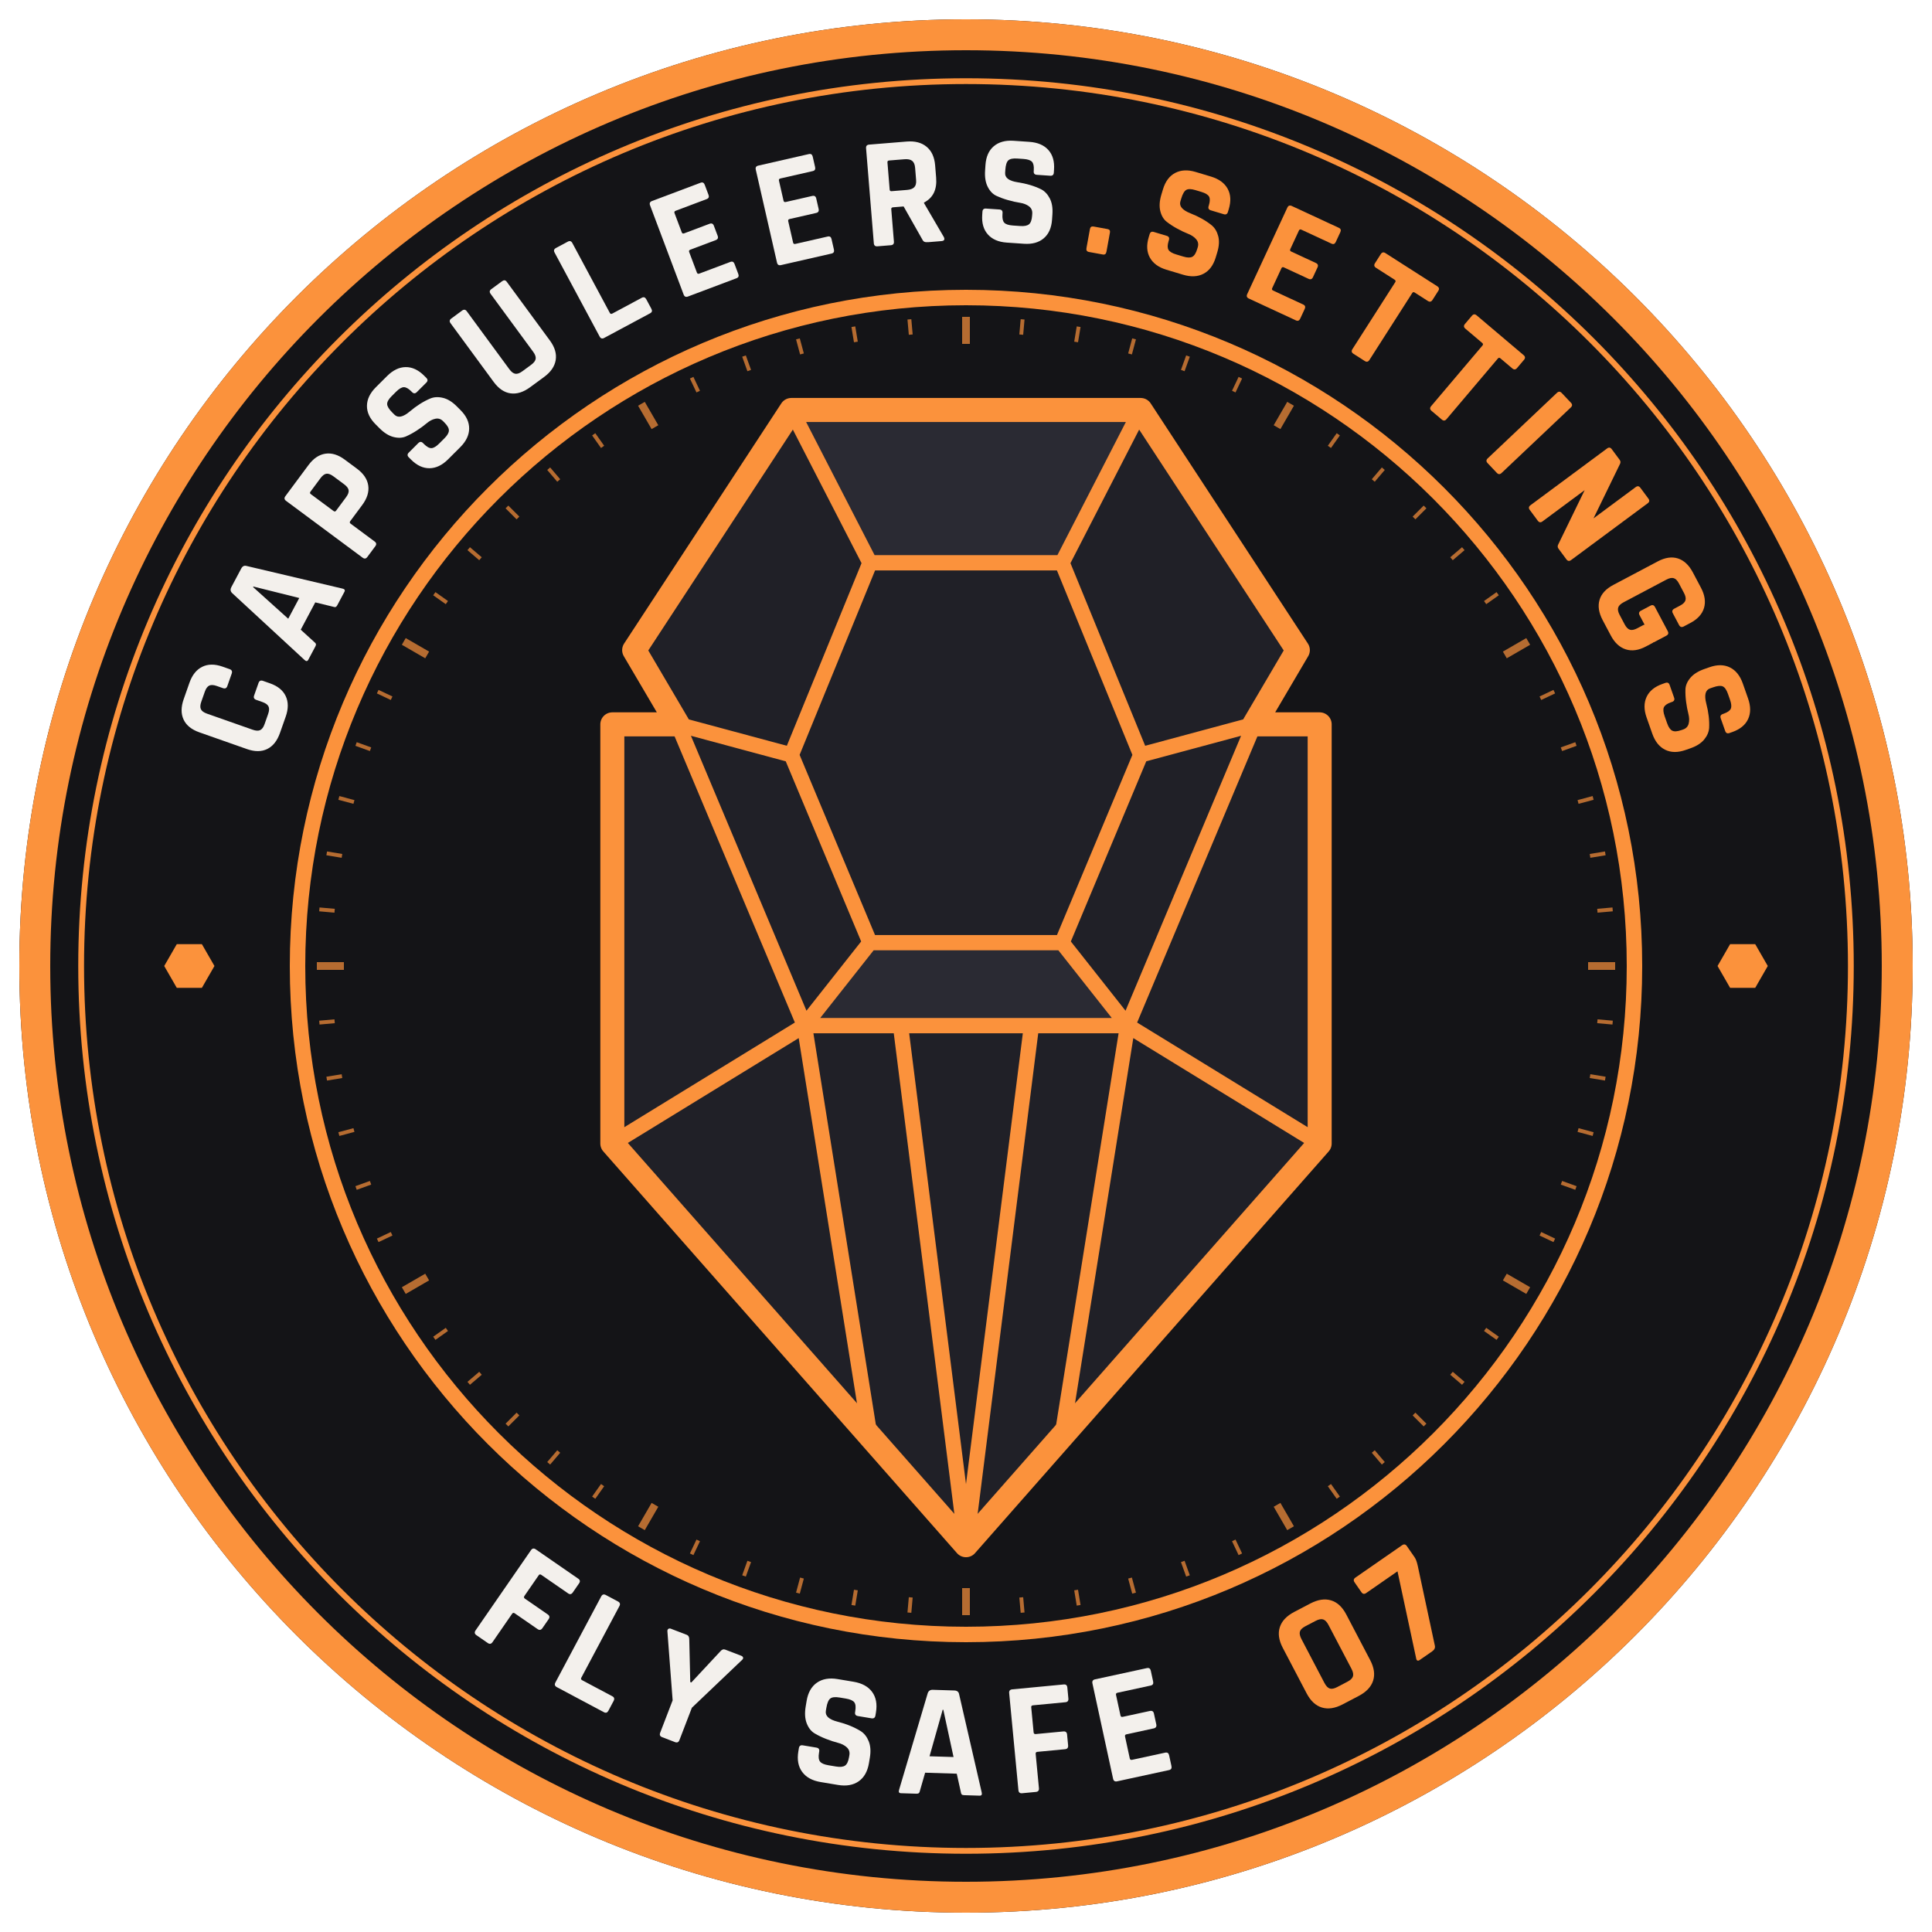
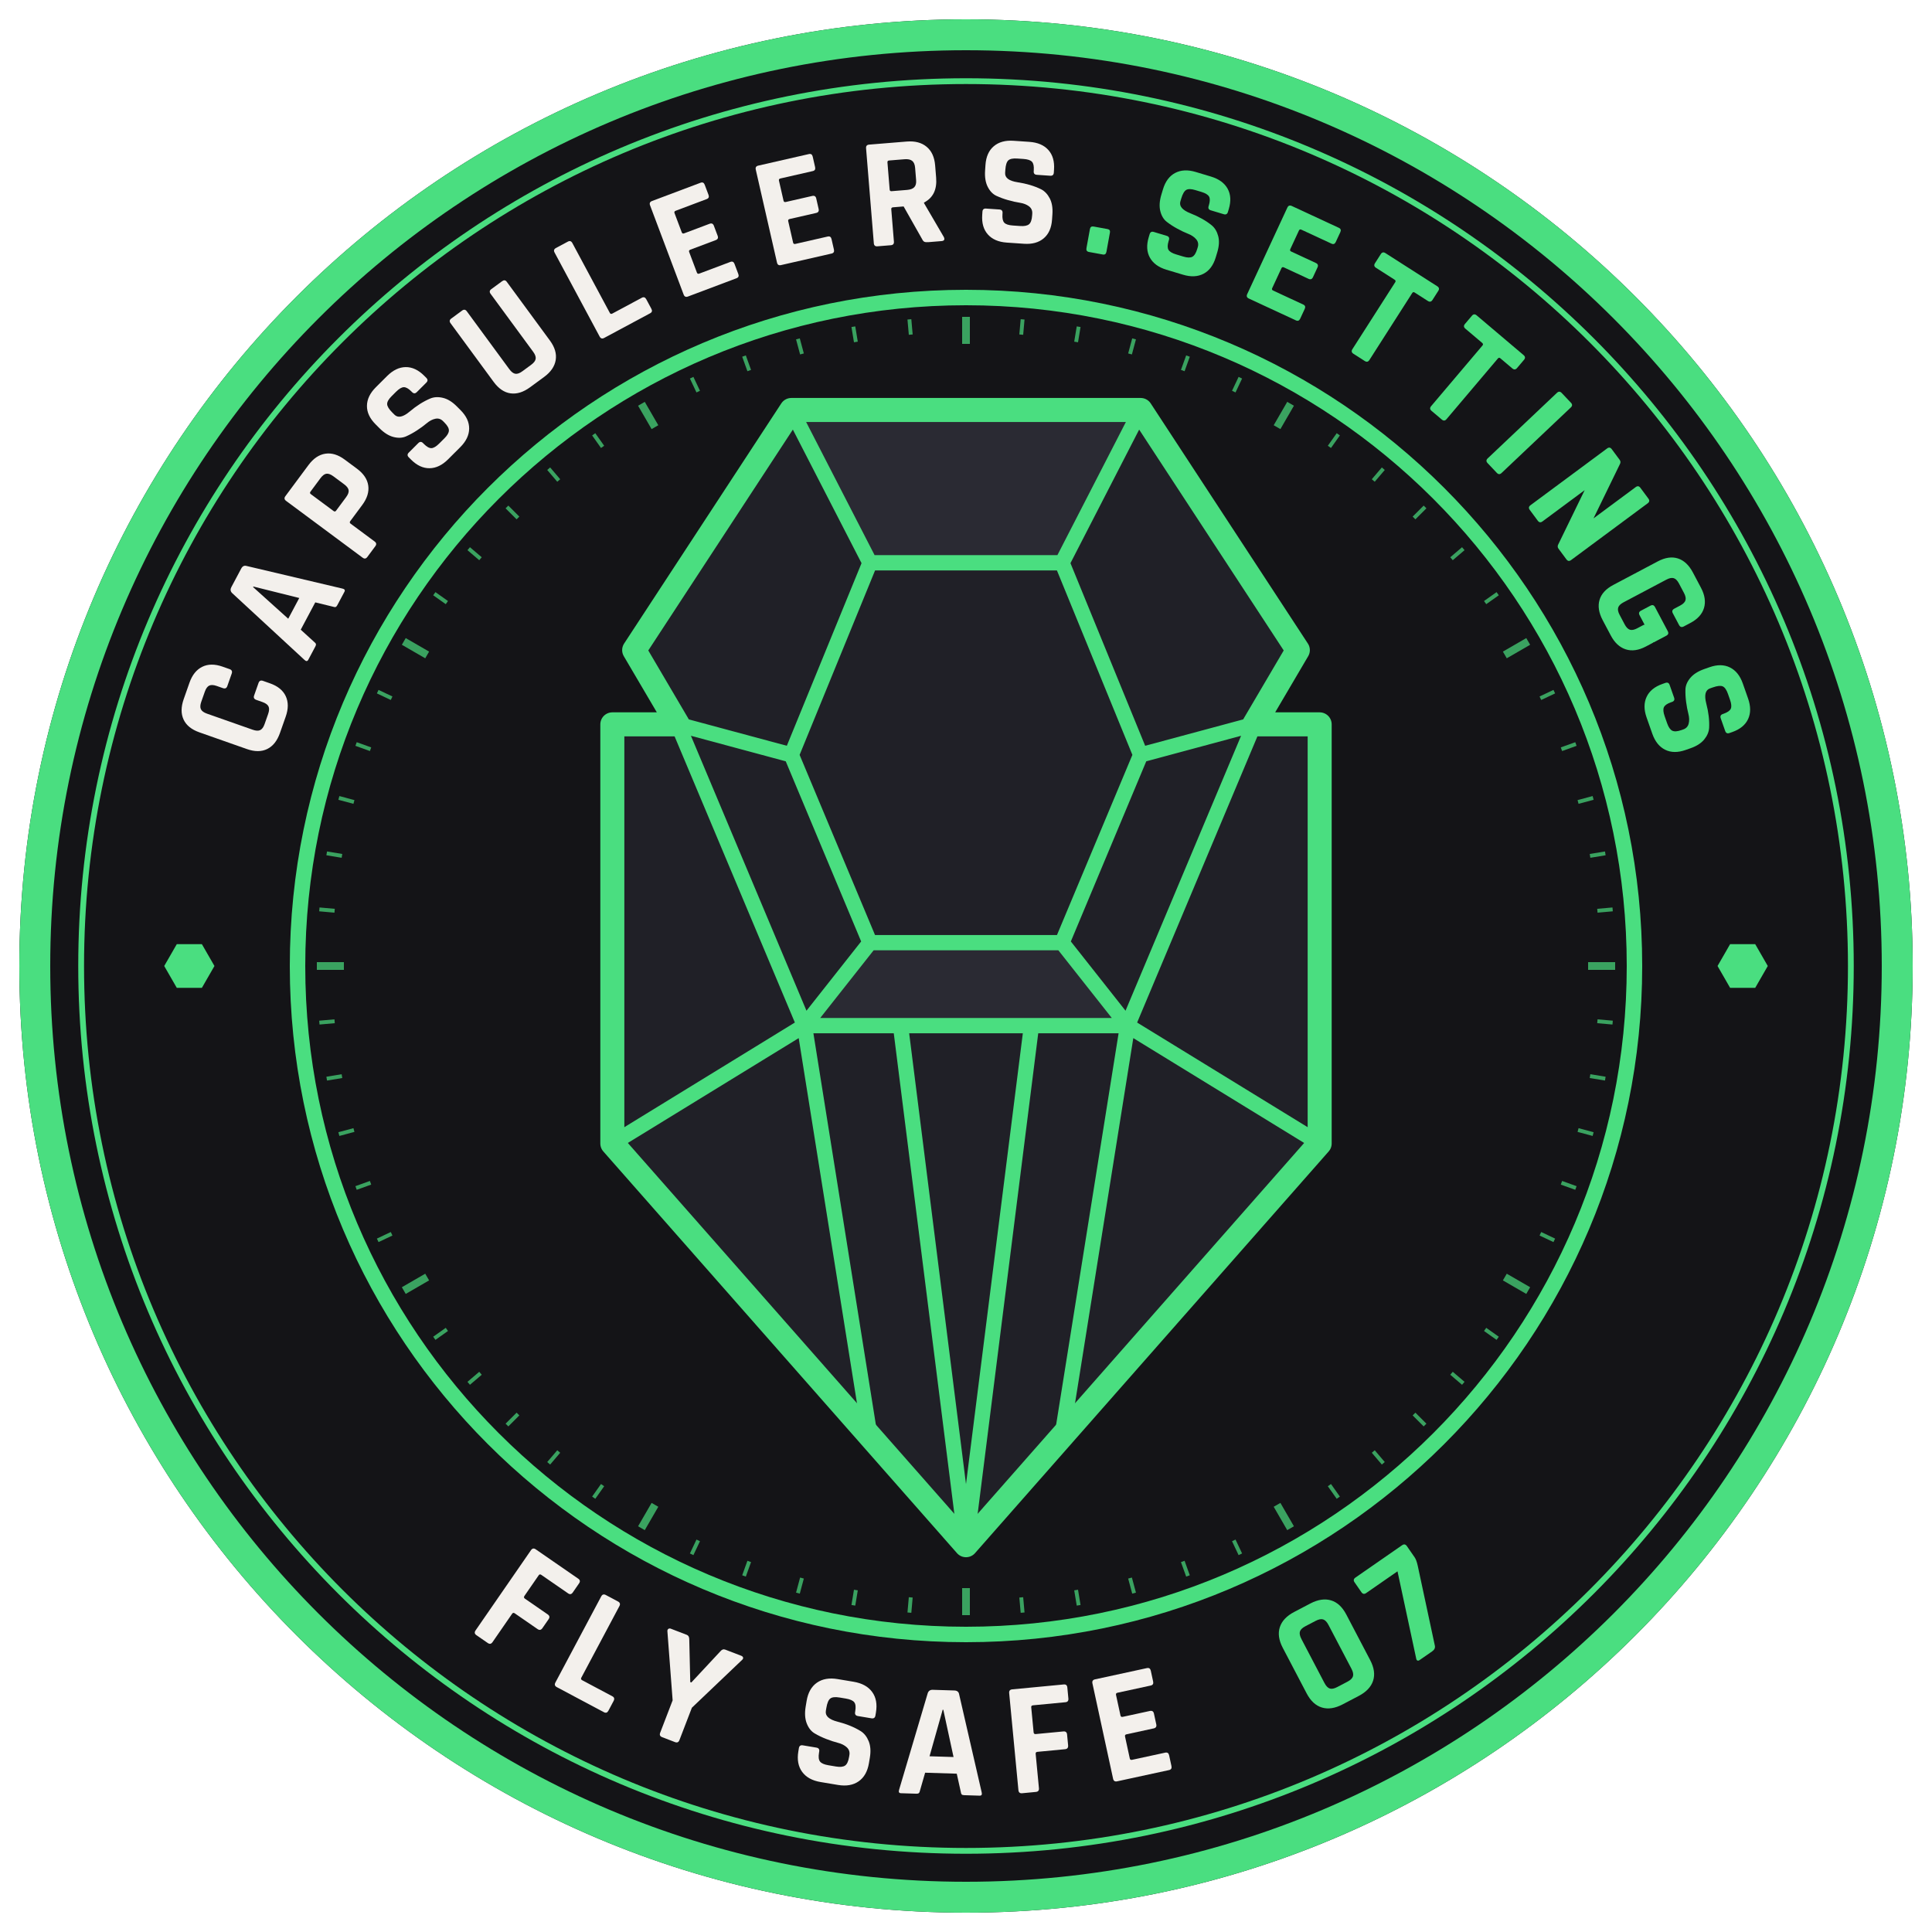
<svg xmlns="http://www.w3.org/2000/svg" viewBox="0 0 1000 1000" width="1000" height="1000">
  <circle cx="500" cy="500" r="490" fill="#141417" />
-   <circle cx="500" cy="500" r="482" fill="none" stroke="#fb923c" stroke-width="16" />
-   <circle cx="500" cy="500" r="458" fill="none" stroke="#fb923c" stroke-width="3" />
-   <circle cx="500" cy="500" r="346" fill="none" stroke="#fb923c" stroke-width="8" />
-   <line x1="822.0" y1="500.0" x2="836.0" y2="500.0" stroke="#fb923c" stroke-width="4" stroke-opacity="0.7" />
-   <line x1="826.8" y1="528.6" x2="834.7" y2="529.3" stroke="#fb923c" stroke-width="2" stroke-opacity="0.7" />
-   <line x1="823.0" y1="557.0" x2="830.9" y2="558.3" stroke="#fb923c" stroke-width="2" stroke-opacity="0.7" />
-   <line x1="816.8" y1="584.9" x2="824.6" y2="587.0" stroke="#fb923c" stroke-width="2" stroke-opacity="0.7" />
-   <line x1="808.2" y1="612.2" x2="815.7" y2="614.9" stroke="#fb923c" stroke-width="2" stroke-opacity="0.7" />
-   <line x1="797.3" y1="638.6" x2="804.5" y2="642.0" stroke="#fb923c" stroke-width="2" stroke-opacity="0.7" />
-   <line x1="778.9" y1="661.0" x2="791.0" y2="668.0" stroke="#fb923c" stroke-width="4" stroke-opacity="0.7" />
-   <line x1="768.7" y1="688.1" x2="775.2" y2="692.7" stroke="#fb923c" stroke-width="2" stroke-opacity="0.7" />
-   <line x1="751.3" y1="710.8" x2="757.4" y2="716.0" stroke="#fb923c" stroke-width="2" stroke-opacity="0.7" />
-   <line x1="731.9" y1="731.9" x2="737.6" y2="737.6" stroke="#fb923c" stroke-width="2" stroke-opacity="0.7" />
-   <line x1="710.8" y1="751.3" x2="716.0" y2="757.4" stroke="#fb923c" stroke-width="2" stroke-opacity="0.7" />
-   <line x1="688.1" y1="768.7" x2="692.7" y2="775.2" stroke="#fb923c" stroke-width="2" stroke-opacity="0.7" />
-   <line x1="661.0" y1="778.9" x2="668.0" y2="791.0" stroke="#fb923c" stroke-width="4" stroke-opacity="0.7" />
-   <line x1="638.6" y1="797.3" x2="642.0" y2="804.5" stroke="#fb923c" stroke-width="2" stroke-opacity="0.7" />
-   <line x1="612.2" y1="808.2" x2="614.9" y2="815.7" stroke="#fb923c" stroke-width="2" stroke-opacity="0.7" />
-   <line x1="584.9" y1="816.8" x2="587.0" y2="824.6" stroke="#fb923c" stroke-width="2" stroke-opacity="0.7" />
-   <line x1="557.0" y1="823.0" x2="558.3" y2="830.9" stroke="#fb923c" stroke-width="2" stroke-opacity="0.7" />
-   <line x1="528.6" y1="826.8" x2="529.3" y2="834.7" stroke="#fb923c" stroke-width="2" stroke-opacity="0.7" />
-   <line x1="500.0" y1="822.0" x2="500.0" y2="836.0" stroke="#fb923c" stroke-width="4" stroke-opacity="0.7" />
-   <line x1="471.4" y1="826.8" x2="470.7" y2="834.7" stroke="#fb923c" stroke-width="2" stroke-opacity="0.7" />
-   <line x1="443.0" y1="823.0" x2="441.7" y2="830.9" stroke="#fb923c" stroke-width="2" stroke-opacity="0.7" />
-   <line x1="415.1" y1="816.8" x2="413.0" y2="824.6" stroke="#fb923c" stroke-width="2" stroke-opacity="0.7" />
-   <line x1="387.8" y1="808.2" x2="385.1" y2="815.7" stroke="#fb923c" stroke-width="2" stroke-opacity="0.7" />
-   <line x1="361.4" y1="797.3" x2="358.0" y2="804.5" stroke="#fb923c" stroke-width="2" stroke-opacity="0.7" />
-   <line x1="339.0" y1="778.9" x2="332.0" y2="791.0" stroke="#fb923c" stroke-width="4" stroke-opacity="0.7" />
-   <line x1="311.9" y1="768.7" x2="307.3" y2="775.2" stroke="#fb923c" stroke-width="2" stroke-opacity="0.7" />
-   <line x1="289.2" y1="751.3" x2="284.0" y2="757.4" stroke="#fb923c" stroke-width="2" stroke-opacity="0.7" />
-   <line x1="268.1" y1="731.9" x2="262.4" y2="737.6" stroke="#fb923c" stroke-width="2" stroke-opacity="0.7" />
-   <line x1="248.7" y1="710.8" x2="242.6" y2="716.0" stroke="#fb923c" stroke-width="2" stroke-opacity="0.7" />
-   <line x1="231.3" y1="688.1" x2="224.8" y2="692.7" stroke="#fb923c" stroke-width="2" stroke-opacity="0.7" />
-   <line x1="221.1" y1="661.0" x2="209.0" y2="668.0" stroke="#fb923c" stroke-width="4" stroke-opacity="0.7" />
-   <line x1="202.7" y1="638.6" x2="195.5" y2="642.0" stroke="#fb923c" stroke-width="2" stroke-opacity="0.7" />
-   <line x1="191.8" y1="612.2" x2="184.3" y2="614.9" stroke="#fb923c" stroke-width="2" stroke-opacity="0.7" />
-   <line x1="183.2" y1="584.9" x2="175.4" y2="587.0" stroke="#fb923c" stroke-width="2" stroke-opacity="0.7" />
-   <line x1="177.0" y1="557.0" x2="169.1" y2="558.3" stroke="#fb923c" stroke-width="2" stroke-opacity="0.7" />
-   <line x1="173.2" y1="528.6" x2="165.3" y2="529.3" stroke="#fb923c" stroke-width="2" stroke-opacity="0.7" />
-   <line x1="178.0" y1="500.0" x2="164.0" y2="500.0" stroke="#fb923c" stroke-width="4" stroke-opacity="0.7" />
-   <line x1="173.2" y1="471.4" x2="165.3" y2="470.7" stroke="#fb923c" stroke-width="2" stroke-opacity="0.7" />
-   <line x1="177.0" y1="443.0" x2="169.1" y2="441.7" stroke="#fb923c" stroke-width="2" stroke-opacity="0.7" />
-   <line x1="183.2" y1="415.1" x2="175.4" y2="413.0" stroke="#fb923c" stroke-width="2" stroke-opacity="0.7" />
-   <line x1="191.8" y1="387.8" x2="184.3" y2="385.1" stroke="#fb923c" stroke-width="2" stroke-opacity="0.7" />
-   <line x1="202.7" y1="361.4" x2="195.5" y2="358.0" stroke="#fb923c" stroke-width="2" stroke-opacity="0.7" />
-   <line x1="221.1" y1="339.0" x2="209.0" y2="332.0" stroke="#fb923c" stroke-width="4" stroke-opacity="0.7" />
-   <line x1="231.3" y1="311.9" x2="224.8" y2="307.3" stroke="#fb923c" stroke-width="2" stroke-opacity="0.7" />
-   <line x1="248.7" y1="289.2" x2="242.6" y2="284.0" stroke="#fb923c" stroke-width="2" stroke-opacity="0.7" />
-   <line x1="268.1" y1="268.1" x2="262.4" y2="262.4" stroke="#fb923c" stroke-width="2" stroke-opacity="0.7" />
-   <line x1="289.2" y1="248.7" x2="284.0" y2="242.6" stroke="#fb923c" stroke-width="2" stroke-opacity="0.7" />
-   <line x1="311.9" y1="231.3" x2="307.3" y2="224.8" stroke="#fb923c" stroke-width="2" stroke-opacity="0.7" />
-   <line x1="339.0" y1="221.1" x2="332.0" y2="209.0" stroke="#fb923c" stroke-width="4" stroke-opacity="0.7" />
-   <line x1="361.4" y1="202.7" x2="358.0" y2="195.5" stroke="#fb923c" stroke-width="2" stroke-opacity="0.7" />
-   <line x1="387.8" y1="191.8" x2="385.1" y2="184.3" stroke="#fb923c" stroke-width="2" stroke-opacity="0.7" />
-   <line x1="415.1" y1="183.2" x2="413.0" y2="175.4" stroke="#fb923c" stroke-width="2" stroke-opacity="0.7" />
-   <line x1="443.0" y1="177.0" x2="441.7" y2="169.1" stroke="#fb923c" stroke-width="2" stroke-opacity="0.7" />
-   <line x1="471.4" y1="173.2" x2="470.7" y2="165.3" stroke="#fb923c" stroke-width="2" stroke-opacity="0.7" />
-   <line x1="500.0" y1="178.0" x2="500.0" y2="164.0" stroke="#fb923c" stroke-width="4" stroke-opacity="0.7" />
-   <line x1="528.6" y1="173.2" x2="529.3" y2="165.3" stroke="#fb923c" stroke-width="2" stroke-opacity="0.7" />
-   <line x1="557.0" y1="177.0" x2="558.3" y2="169.1" stroke="#fb923c" stroke-width="2" stroke-opacity="0.7" />
-   <line x1="584.9" y1="183.2" x2="587.0" y2="175.4" stroke="#fb923c" stroke-width="2" stroke-opacity="0.7" />
-   <line x1="612.2" y1="191.8" x2="614.9" y2="184.3" stroke="#fb923c" stroke-width="2" stroke-opacity="0.7" />
-   <line x1="638.6" y1="202.7" x2="642.0" y2="195.5" stroke="#fb923c" stroke-width="2" stroke-opacity="0.7" />
-   <line x1="661.0" y1="221.1" x2="668.0" y2="209.0" stroke="#fb923c" stroke-width="4" stroke-opacity="0.7" />
-   <line x1="688.1" y1="231.3" x2="692.7" y2="224.8" stroke="#fb923c" stroke-width="2" stroke-opacity="0.7" />
-   <line x1="710.8" y1="248.7" x2="716.0" y2="242.6" stroke="#fb923c" stroke-width="2" stroke-opacity="0.7" />
-   <line x1="731.9" y1="268.1" x2="737.6" y2="262.4" stroke="#fb923c" stroke-width="2" stroke-opacity="0.7" />
-   <line x1="751.3" y1="289.2" x2="757.4" y2="284.0" stroke="#fb923c" stroke-width="2" stroke-opacity="0.7" />
-   <line x1="768.7" y1="311.9" x2="775.2" y2="307.3" stroke="#fb923c" stroke-width="2" stroke-opacity="0.7" />
-   <line x1="778.9" y1="339.0" x2="791.0" y2="332.0" stroke="#fb923c" stroke-width="4" stroke-opacity="0.7" />
-   <line x1="797.3" y1="361.4" x2="804.5" y2="358.0" stroke="#fb923c" stroke-width="2" stroke-opacity="0.7" />
-   <line x1="808.2" y1="387.8" x2="815.7" y2="385.1" stroke="#fb923c" stroke-width="2" stroke-opacity="0.7" />
-   <line x1="816.8" y1="415.1" x2="824.6" y2="413.0" stroke="#fb923c" stroke-width="2" stroke-opacity="0.7" />
-   <line x1="823.0" y1="443.0" x2="830.9" y2="441.7" stroke="#fb923c" stroke-width="2" stroke-opacity="0.7" />
-   <line x1="826.8" y1="471.4" x2="834.7" y2="470.7" stroke="#fb923c" stroke-width="2" stroke-opacity="0.7" />
+   <circle cx="500" cy="500" r="482" fill="none" stroke="#4ade80" stroke-width="16" />
+   <circle cx="500" cy="500" r="458" fill="none" stroke="#4ade80" stroke-width="3" />
+   <circle cx="500" cy="500" r="346" fill="none" stroke="#4ade80" stroke-width="8" />
+   <line x1="822.0" y1="500.0" x2="836.0" y2="500.0" stroke="#4ade80" stroke-width="4" stroke-opacity="0.7" />
+   <line x1="826.8" y1="528.6" x2="834.7" y2="529.3" stroke="#4ade80" stroke-width="2" stroke-opacity="0.7" />
+   <line x1="823.0" y1="557.0" x2="830.9" y2="558.3" stroke="#4ade80" stroke-width="2" stroke-opacity="0.7" />
+   <line x1="816.8" y1="584.9" x2="824.6" y2="587.0" stroke="#4ade80" stroke-width="2" stroke-opacity="0.7" />
+   <line x1="808.2" y1="612.2" x2="815.7" y2="614.9" stroke="#4ade80" stroke-width="2" stroke-opacity="0.7" />
+   <line x1="797.3" y1="638.6" x2="804.5" y2="642.0" stroke="#4ade80" stroke-width="2" stroke-opacity="0.7" />
+   <line x1="778.9" y1="661.0" x2="791.0" y2="668.0" stroke="#4ade80" stroke-width="4" stroke-opacity="0.7" />
+   <line x1="768.7" y1="688.1" x2="775.2" y2="692.7" stroke="#4ade80" stroke-width="2" stroke-opacity="0.7" />
+   <line x1="751.3" y1="710.8" x2="757.4" y2="716.0" stroke="#4ade80" stroke-width="2" stroke-opacity="0.7" />
+   <line x1="731.9" y1="731.9" x2="737.6" y2="737.6" stroke="#4ade80" stroke-width="2" stroke-opacity="0.7" />
+   <line x1="710.8" y1="751.3" x2="716.0" y2="757.4" stroke="#4ade80" stroke-width="2" stroke-opacity="0.7" />
+   <line x1="688.1" y1="768.7" x2="692.7" y2="775.2" stroke="#4ade80" stroke-width="2" stroke-opacity="0.7" />
+   <line x1="661.0" y1="778.9" x2="668.0" y2="791.0" stroke="#4ade80" stroke-width="4" stroke-opacity="0.7" />
+   <line x1="638.6" y1="797.3" x2="642.0" y2="804.5" stroke="#4ade80" stroke-width="2" stroke-opacity="0.7" />
+   <line x1="612.2" y1="808.2" x2="614.9" y2="815.7" stroke="#4ade80" stroke-width="2" stroke-opacity="0.7" />
+   <line x1="584.9" y1="816.8" x2="587.0" y2="824.6" stroke="#4ade80" stroke-width="2" stroke-opacity="0.7" />
+   <line x1="557.0" y1="823.0" x2="558.3" y2="830.9" stroke="#4ade80" stroke-width="2" stroke-opacity="0.7" />
+   <line x1="528.6" y1="826.8" x2="529.3" y2="834.7" stroke="#4ade80" stroke-width="2" stroke-opacity="0.7" />
+   <line x1="500.0" y1="822.0" x2="500.0" y2="836.0" stroke="#4ade80" stroke-width="4" stroke-opacity="0.7" />
+   <line x1="471.4" y1="826.8" x2="470.7" y2="834.7" stroke="#4ade80" stroke-width="2" stroke-opacity="0.7" />
+   <line x1="443.0" y1="823.0" x2="441.7" y2="830.9" stroke="#4ade80" stroke-width="2" stroke-opacity="0.7" />
+   <line x1="415.1" y1="816.8" x2="413.0" y2="824.6" stroke="#4ade80" stroke-width="2" stroke-opacity="0.7" />
+   <line x1="387.8" y1="808.2" x2="385.1" y2="815.7" stroke="#4ade80" stroke-width="2" stroke-opacity="0.7" />
+   <line x1="361.4" y1="797.3" x2="358.0" y2="804.5" stroke="#4ade80" stroke-width="2" stroke-opacity="0.7" />
+   <line x1="339.0" y1="778.9" x2="332.0" y2="791.0" stroke="#4ade80" stroke-width="4" stroke-opacity="0.7" />
+   <line x1="311.9" y1="768.7" x2="307.3" y2="775.2" stroke="#4ade80" stroke-width="2" stroke-opacity="0.7" />
+   <line x1="289.2" y1="751.3" x2="284.0" y2="757.4" stroke="#4ade80" stroke-width="2" stroke-opacity="0.7" />
+   <line x1="268.1" y1="731.9" x2="262.4" y2="737.6" stroke="#4ade80" stroke-width="2" stroke-opacity="0.7" />
+   <line x1="248.7" y1="710.8" x2="242.6" y2="716.0" stroke="#4ade80" stroke-width="2" stroke-opacity="0.7" />
+   <line x1="231.3" y1="688.1" x2="224.8" y2="692.7" stroke="#4ade80" stroke-width="2" stroke-opacity="0.7" />
+   <line x1="221.1" y1="661.0" x2="209.0" y2="668.0" stroke="#4ade80" stroke-width="4" stroke-opacity="0.7" />
+   <line x1="202.7" y1="638.6" x2="195.5" y2="642.0" stroke="#4ade80" stroke-width="2" stroke-opacity="0.7" />
+   <line x1="191.8" y1="612.2" x2="184.3" y2="614.9" stroke="#4ade80" stroke-width="2" stroke-opacity="0.7" />
+   <line x1="183.2" y1="584.9" x2="175.4" y2="587.0" stroke="#4ade80" stroke-width="2" stroke-opacity="0.7" />
+   <line x1="177.0" y1="557.0" x2="169.1" y2="558.3" stroke="#4ade80" stroke-width="2" stroke-opacity="0.7" />
+   <line x1="173.2" y1="528.6" x2="165.3" y2="529.3" stroke="#4ade80" stroke-width="2" stroke-opacity="0.7" />
+   <line x1="178.0" y1="500.0" x2="164.0" y2="500.0" stroke="#4ade80" stroke-width="4" stroke-opacity="0.7" />
+   <line x1="173.2" y1="471.4" x2="165.3" y2="470.7" stroke="#4ade80" stroke-width="2" stroke-opacity="0.7" />
+   <line x1="177.0" y1="443.0" x2="169.1" y2="441.7" stroke="#4ade80" stroke-width="2" stroke-opacity="0.7" />
+   <line x1="183.2" y1="415.1" x2="175.4" y2="413.0" stroke="#4ade80" stroke-width="2" stroke-opacity="0.7" />
+   <line x1="191.8" y1="387.8" x2="184.3" y2="385.1" stroke="#4ade80" stroke-width="2" stroke-opacity="0.7" />
+   <line x1="202.7" y1="361.4" x2="195.5" y2="358.0" stroke="#4ade80" stroke-width="2" stroke-opacity="0.7" />
+   <line x1="221.1" y1="339.0" x2="209.0" y2="332.0" stroke="#4ade80" stroke-width="4" stroke-opacity="0.7" />
+   <line x1="231.3" y1="311.9" x2="224.8" y2="307.3" stroke="#4ade80" stroke-width="2" stroke-opacity="0.7" />
+   <line x1="248.7" y1="289.2" x2="242.6" y2="284.0" stroke="#4ade80" stroke-width="2" stroke-opacity="0.7" />
+   <line x1="268.1" y1="268.1" x2="262.4" y2="262.4" stroke="#4ade80" stroke-width="2" stroke-opacity="0.7" />
+   <line x1="289.2" y1="248.7" x2="284.0" y2="242.6" stroke="#4ade80" stroke-width="2" stroke-opacity="0.7" />
+   <line x1="311.9" y1="231.3" x2="307.3" y2="224.8" stroke="#4ade80" stroke-width="2" stroke-opacity="0.7" />
+   <line x1="339.0" y1="221.1" x2="332.0" y2="209.0" stroke="#4ade80" stroke-width="4" stroke-opacity="0.7" />
+   <line x1="361.4" y1="202.7" x2="358.0" y2="195.5" stroke="#4ade80" stroke-width="2" stroke-opacity="0.7" />
+   <line x1="387.8" y1="191.8" x2="385.1" y2="184.3" stroke="#4ade80" stroke-width="2" stroke-opacity="0.7" />
+   <line x1="415.1" y1="183.2" x2="413.0" y2="175.4" stroke="#4ade80" stroke-width="2" stroke-opacity="0.7" />
+   <line x1="443.0" y1="177.0" x2="441.7" y2="169.1" stroke="#4ade80" stroke-width="2" stroke-opacity="0.7" />
+   <line x1="471.4" y1="173.2" x2="470.7" y2="165.3" stroke="#4ade80" stroke-width="2" stroke-opacity="0.7" />
+   <line x1="500.0" y1="178.0" x2="500.0" y2="164.0" stroke="#4ade80" stroke-width="4" stroke-opacity="0.7" />
+   <line x1="528.6" y1="173.2" x2="529.3" y2="165.3" stroke="#4ade80" stroke-width="2" stroke-opacity="0.7" />
+   <line x1="557.0" y1="177.0" x2="558.3" y2="169.1" stroke="#4ade80" stroke-width="2" stroke-opacity="0.7" />
+   <line x1="584.9" y1="183.2" x2="587.0" y2="175.4" stroke="#4ade80" stroke-width="2" stroke-opacity="0.7" />
+   <line x1="612.2" y1="191.8" x2="614.9" y2="184.3" stroke="#4ade80" stroke-width="2" stroke-opacity="0.7" />
+   <line x1="638.6" y1="202.7" x2="642.0" y2="195.5" stroke="#4ade80" stroke-width="2" stroke-opacity="0.7" />
+   <line x1="661.0" y1="221.1" x2="668.0" y2="209.0" stroke="#4ade80" stroke-width="4" stroke-opacity="0.7" />
+   <line x1="688.1" y1="231.3" x2="692.7" y2="224.8" stroke="#4ade80" stroke-width="2" stroke-opacity="0.7" />
+   <line x1="710.8" y1="248.7" x2="716.0" y2="242.6" stroke="#4ade80" stroke-width="2" stroke-opacity="0.7" />
+   <line x1="731.9" y1="268.1" x2="737.6" y2="262.4" stroke="#4ade80" stroke-width="2" stroke-opacity="0.7" />
+   <line x1="751.3" y1="289.2" x2="757.4" y2="284.0" stroke="#4ade80" stroke-width="2" stroke-opacity="0.7" />
+   <line x1="768.7" y1="311.9" x2="775.2" y2="307.3" stroke="#4ade80" stroke-width="2" stroke-opacity="0.7" />
+   <line x1="778.9" y1="339.0" x2="791.0" y2="332.0" stroke="#4ade80" stroke-width="4" stroke-opacity="0.7" />
+   <line x1="797.3" y1="361.4" x2="804.5" y2="358.0" stroke="#4ade80" stroke-width="2" stroke-opacity="0.7" />
+   <line x1="808.2" y1="387.8" x2="815.7" y2="385.1" stroke="#4ade80" stroke-width="2" stroke-opacity="0.7" />
+   <line x1="816.8" y1="415.1" x2="824.6" y2="413.0" stroke="#4ade80" stroke-width="2" stroke-opacity="0.7" />
+   <line x1="823.0" y1="443.0" x2="830.9" y2="441.7" stroke="#4ade80" stroke-width="2" stroke-opacity="0.7" />
+   <line x1="826.8" y1="471.4" x2="834.7" y2="470.7" stroke="#4ade80" stroke-width="2" stroke-opacity="0.7" />
  <path fill="#f3f0ec" fill-rule="evenodd" transform="translate(146.25 375.57) rotate(-70.621) scale(0.08214 -0.08214) translate(-269.0 0)" d="M329 0H220Q141 0 98.0 42.0Q55 84 55 163V480Q55 559 98.0 601.0Q141 643 220 643H329Q407 643 450.5 600.5Q494 558 494 480V433Q494 411 472 411H388Q367 411 367 433V474Q367 506 353.5 519.5Q340 533 308 533H240Q209 533 195.5 519.5Q182 506 182 474V169Q182 137 195.5 123.5Q209 110 240 110H308Q340 110 353.5 123.5Q367 137 367 169V210Q367 232 388 232H472Q494 232 494 210V163Q494 85 450.5 42.5Q407 0 329 0Z" />
  <path fill="#f3f0ec" fill-rule="evenodd" transform="translate(168.92 323.91) rotate(-61.993) scale(0.08214 -0.08214) translate(-278.5 0)" d="M132 0H36Q18 0 24 21L182 622Q189 643 212 643H345Q370 643 375 622L533 21Q539 0 521 0H425Q414 0 410.0 4.5Q406 9 404 21L376 131H181L153 21Q151 9 146.5 4.5Q142 0 132 0ZM277 522 205 233H353L281 522Z" />
  <path fill="#f3f0ec" fill-rule="evenodd" transform="translate(198.88 276.50) rotate(-53.415) scale(0.08214 -0.08214) translate(-265.0 0)" d="M171 0H86Q65 0 65 21V622Q65 643 86 643H330Q408 643 451.0 600.5Q494 558 494 480V384Q494 306 451.0 263.5Q408 221 330 221H204Q192 221 192 210V21Q192 0 171 0ZM203 332H309Q341 332 354.0 345.5Q367 359 367 390V474Q367 506 354.0 519.5Q341 533 309 533H203Q192 533 192 522V343Q192 332 203 332Z" />
  <path fill="#f3f0ec" fill-rule="evenodd" transform="translate(235.07 234.61) rotate(-44.950) scale(0.08214 -0.08214) translate(-269.5 0)" d="M49 164V184Q49 205 70 205H155Q176 205 176 184V176Q176 138 191.0 124.0Q206 110 246 110H293Q332 110 347.5 125.0Q363 140 363 181V193Q363 222 339.5 237.5Q316 253 281.0 256.0Q246 259 205.5 267.5Q165 276 130.0 289.5Q95 303 71.5 342.5Q48 382 48 444V479Q48 557 92.0 600.0Q136 643 214 643H314Q393 643 437.0 600.0Q481 557 481 479V460Q481 439 460 439H375Q354 439 354 460V466Q354 505 339.0 519.0Q324 533 284 533H245Q204 533 189.5 517.5Q175 502 175 457V438Q175 391 257 384Q342 377 408 350Q443 335 466.5 296.5Q490 258 490 198V164Q490 86 446.0 43.0Q402 0 324 0H215Q137 0 93.0 43.0Q49 86 49 164Z" />
  <path fill="#f3f0ec" fill-rule="evenodd" transform="translate(278.01 197.77) rotate(-36.297) scale(0.08214 -0.08214) translate(-280.0 0)" d="M394 643H478Q500 643 500 623V163Q500 85 456.5 42.5Q413 0 335 0H225Q146 0 103.0 42.0Q60 84 60 163V622Q60 643 81 643H166Q187 643 187 622V169Q187 137 200.5 123.5Q214 110 245 110H314Q346 110 359.5 123.5Q373 137 373 169V622Q373 643 394 643Z" />
  <path fill="#f3f0ec" fill-rule="evenodd" transform="translate(322.74 169.54) rotate(-28.209) scale(0.08214 -0.08214) translate(-224.5 0)" d="M415 0H86Q65 0 65 21V622Q65 643 86 643H171Q192 643 192 622V122Q192 111 204 111H415Q435 111 435 89V21Q435 0 415 0Z" />
  <path fill="#f3f0ec" fill-rule="evenodd" transform="translate(367.88 149.04) rotate(-20.629) scale(0.08214 -0.08214) translate(-239.5 0)" d="M413 0H86Q65 0 65 21V622Q65 643 86 643H413Q433 643 433 622V554Q433 533 413 533H204Q192 533 192 522V392Q192 381 204 381H375Q396 381 396 360V292Q396 271 375 271H204Q192 271 192 260V121Q192 110 204 110H413Q433 110 433 89V21Q433 0 413 0Z" />
  <path fill="#f3f0ec" fill-rule="evenodd" transform="translate(416.53 134.41) rotate(-12.860) scale(0.08214 -0.08214) translate(-239.5 0)" d="M413 0H86Q65 0 65 21V622Q65 643 86 643H413Q433 643 433 622V554Q433 533 413 533H204Q192 533 192 522V392Q192 381 204 381H375Q396 381 396 360V292Q396 271 375 271H204Q192 271 192 260V121Q192 110 204 110H413Q433 110 433 89V21Q433 0 413 0Z" />
  <path fill="#f3f0ec" fill-rule="evenodd" transform="translate(469.50 126.24) rotate(-4.665) scale(0.08214 -0.08214) translate(-273.5 0)" d="M171 0H86Q65 0 65 21V622Q65 643 86 643H324Q402 643 446.0 600.0Q490 557 490 479V401Q490 288 401 251V247L508 24Q517 0 491 0H410Q392 0 384.0 4.0Q376 8 371 21L271 237H204Q192 237 192 226V21Q192 0 171 0ZM203 339H301Q333 339 348.0 352.5Q363 366 363 396V474Q363 505 348.0 519.0Q333 533 301 533H203Q192 533 192 522V350Q192 339 203 339Z" />
  <path fill="#f3f0ec" fill-rule="evenodd" transform="translate(525.55 125.87) rotate(3.906) scale(0.08214 -0.08214) translate(-269.5 0)" d="M49 164V184Q49 205 70 205H155Q176 205 176 184V176Q176 138 191.0 124.0Q206 110 246 110H293Q332 110 347.5 125.0Q363 140 363 181V193Q363 222 339.5 237.5Q316 253 281.0 256.0Q246 259 205.5 267.5Q165 276 130.0 289.5Q95 303 71.5 342.5Q48 382 48 444V479Q48 557 92.0 600.0Q136 643 214 643H314Q393 643 437.0 600.0Q481 557 481 479V460Q481 439 460 439H375Q354 439 354 460V466Q354 505 339.0 519.0Q324 533 284 533H245Q204 533 189.5 517.5Q175 502 175 457V438Q175 391 257 384Q342 377 408 350Q443 335 466.5 296.5Q490 258 490 198V164Q490 86 446.0 43.0Q402 0 324 0H215Q137 0 93.0 43.0Q49 86 49 164Z" />
-   <path fill="#fb923c" fill-rule="evenodd" transform="translate(567.21 131.07) rotate(10.325) scale(0.08214 -0.08214) translate(-102.0 0)" d="M166 144V21Q166 0 147 0H58Q38 0 38 21V143Q38 163 58 163H147Q166 163 166 144Z" />
-   <path fill="#fb923c" fill-rule="evenodd" transform="translate(608.04 140.90) rotate(16.745) scale(0.08214 -0.08214) translate(-269.5 0)" d="M49 164V184Q49 205 70 205H155Q176 205 176 184V176Q176 138 191.0 124.0Q206 110 246 110H293Q332 110 347.5 125.0Q363 140 363 181V193Q363 222 339.5 237.5Q316 253 281.0 256.0Q246 259 205.5 267.5Q165 276 130.0 289.5Q95 303 71.5 342.5Q48 382 48 444V479Q48 557 92.0 600.0Q136 643 214 643H314Q393 643 437.0 600.0Q481 557 481 479V460Q481 439 460 439H375Q354 439 354 460V466Q354 505 339.0 519.0Q324 533 284 533H245Q204 533 189.5 517.5Q175 502 175 457V438Q175 391 257 384Q342 377 408 350Q443 335 466.5 296.5Q490 258 490 198V164Q490 86 446.0 43.0Q402 0 324 0H215Q137 0 93.0 43.0Q49 86 49 164Z" />
-   <path fill="#fb923c" fill-rule="evenodd" transform="translate(657.83 159.83) rotate(24.889) scale(0.08214 -0.08214) translate(-239.5 0)" d="M413 0H86Q65 0 65 21V622Q65 643 86 643H413Q433 643 433 622V554Q433 533 413 533H204Q192 533 192 522V392Q192 381 204 381H375Q396 381 396 360V292Q396 271 375 271H204Q192 271 192 260V121Q192 110 204 110H413Q433 110 433 89V21Q433 0 413 0Z" />
-   <path fill="#fb923c" fill-rule="evenodd" transform="translate(702.05 184.08) rotate(32.601) scale(0.08214 -0.08214) translate(-235.0 0)" d="M298 0H213Q192 0 192 21V522Q192 533 180 533H41Q20 533 20 554V622Q20 643 41 643H429Q450 643 450 622V554Q450 533 429 533H330Q319 533 319 522V21Q319 0 298 0Z" />
-   <path fill="#fb923c" fill-rule="evenodd" transform="translate(742.33 213.82) rotate(40.257) scale(0.08214 -0.08214) translate(-235.0 0)" d="M298 0H213Q192 0 192 21V522Q192 533 180 533H41Q20 533 20 554V622Q20 643 41 643H429Q450 643 450 622V554Q450 533 429 533H330Q319 533 319 522V21Q319 0 298 0Z" />
-   <path fill="#fb923c" fill-rule="evenodd" transform="translate(772.36 242.23) rotate(46.576) scale(0.08214 -0.08214) translate(-128.5 0)" d="M171 0H86Q65 0 65 21V622Q65 643 86 643H171Q192 643 192 622V21Q192 0 171 0Z" />
-   <path fill="#fb923c" fill-rule="evenodd" transform="translate(801.29 276.73) rotate(53.459) scale(0.08214 -0.08214) translate(-280.0 0)" d="M171 0H86Q65 0 65 21V622Q65 643 86 643H170Q186 643 193 627L368 291V622Q368 643 389 643H474Q495 643 495 622V21Q495 0 474 0H390Q374 0 367 16L192 352V21Q192 0 171 0Z" />
-   <path fill="#fb923c" fill-rule="evenodd" transform="translate(831.43 324.56) rotate(62.106) scale(0.08214 -0.08214) translate(-269.0 0)" d="M329 0H220Q141 0 98.0 42.0Q55 84 55 163V480Q55 559 98.0 601.0Q141 643 220 643H329Q407 643 450.5 600.5Q494 558 494 480V433Q494 411 472 411H388Q367 411 367 433V474Q367 506 353.5 519.5Q340 533 308 533H240Q209 533 195.5 519.5Q182 506 182 474V169Q182 137 195.5 123.5Q209 110 240 110H308Q340 110 353.5 123.5Q367 137 367 169V210Q367 232 388 232H472Q494 232 494 210V163Q494 85 450.5 42.5Q407 0 329 0Z" />
-   <path fill="#fb923c" fill-rule="evenodd" transform="translate(831.43 324.56) rotate(62.106) scale(0.08214 -0.08214) translate(-269.0 0)" d="M301 220H494V309Q494 330 473 330H301Q280 330 280 309V241Q280 220 301 220Z" />
-   <path fill="#fb923c" fill-rule="evenodd" transform="translate(853.75 375.57) rotate(70.621) scale(0.08214 -0.08214) translate(-269.5 0)" d="M49 164V184Q49 205 70 205H155Q176 205 176 184V176Q176 138 191.0 124.0Q206 110 246 110H293Q332 110 347.5 125.0Q363 140 363 181V193Q363 222 339.5 237.5Q316 253 281.0 256.0Q246 259 205.5 267.5Q165 276 130.0 289.5Q95 303 71.5 342.5Q48 382 48 444V479Q48 557 92.0 600.0Q136 643 214 643H314Q393 643 437.0 600.0Q481 557 481 479V460Q481 439 460 439H375Q354 439 354 460V466Q354 505 339.0 519.0Q324 533 284 533H245Q204 533 189.5 517.5Q175 502 175 457V438Q175 391 257 384Q342 377 408 350Q443 335 466.5 296.5Q490 258 490 198V164Q490 86 446.0 43.0Q402 0 324 0H215Q137 0 93.0 43.0Q49 86 49 164Z" />
+   <path fill="#4ade80" fill-rule="evenodd" transform="translate(567.21 131.07) rotate(10.325) scale(0.08214 -0.08214) translate(-102.0 0)" d="M166 144V21Q166 0 147 0H58Q38 0 38 21V143Q38 163 58 163H147Q166 163 166 144Z" />
+   <path fill="#4ade80" fill-rule="evenodd" transform="translate(608.04 140.90) rotate(16.745) scale(0.08214 -0.08214) translate(-269.5 0)" d="M49 164V184Q49 205 70 205H155Q176 205 176 184V176Q176 138 191.0 124.0Q206 110 246 110H293Q332 110 347.5 125.0Q363 140 363 181V193Q363 222 339.5 237.5Q316 253 281.0 256.0Q246 259 205.5 267.5Q165 276 130.0 289.5Q95 303 71.5 342.5Q48 382 48 444V479Q48 557 92.0 600.0Q136 643 214 643H314Q393 643 437.0 600.0Q481 557 481 479V460Q481 439 460 439H375Q354 439 354 460V466Q354 505 339.0 519.0Q324 533 284 533H245Q204 533 189.5 517.5Q175 502 175 457V438Q175 391 257 384Q342 377 408 350Q443 335 466.5 296.5Q490 258 490 198V164Q490 86 446.0 43.0Q402 0 324 0H215Q137 0 93.0 43.0Q49 86 49 164Z" />
+   <path fill="#4ade80" fill-rule="evenodd" transform="translate(657.83 159.83) rotate(24.889) scale(0.08214 -0.08214) translate(-239.5 0)" d="M413 0H86Q65 0 65 21V622Q65 643 86 643H413Q433 643 433 622V554Q433 533 413 533H204Q192 533 192 522V392Q192 381 204 381H375Q396 381 396 360V292Q396 271 375 271H204Q192 271 192 260V121Q192 110 204 110H413Q433 110 433 89V21Q433 0 413 0Z" />
+   <path fill="#4ade80" fill-rule="evenodd" transform="translate(702.05 184.08) rotate(32.601) scale(0.08214 -0.08214) translate(-235.0 0)" d="M298 0H213Q192 0 192 21V522Q192 533 180 533H41Q20 533 20 554V622Q20 643 41 643H429Q450 643 450 622V554Q450 533 429 533H330Q319 533 319 522V21Q319 0 298 0Z" />
+   <path fill="#4ade80" fill-rule="evenodd" transform="translate(742.33 213.82) rotate(40.257) scale(0.08214 -0.08214) translate(-235.0 0)" d="M298 0H213Q192 0 192 21V522Q192 533 180 533H41Q20 533 20 554V622Q20 643 41 643H429Q450 643 450 622V554Q450 533 429 533H330Q319 533 319 522V21Q319 0 298 0Z" />
+   <path fill="#4ade80" fill-rule="evenodd" transform="translate(772.36 242.23) rotate(46.576) scale(0.08214 -0.08214) translate(-128.5 0)" d="M171 0H86Q65 0 65 21V622Q65 643 86 643H171Q192 643 192 622V21Q192 0 171 0Z" />
+   <path fill="#4ade80" fill-rule="evenodd" transform="translate(801.29 276.73) rotate(53.459) scale(0.08214 -0.08214) translate(-280.0 0)" d="M171 0H86Q65 0 65 21V622Q65 643 86 643H170Q186 643 193 627L368 291V622Q368 643 389 643H474Q495 643 495 622V21Q495 0 474 0H390Q374 0 367 16L192 352V21Q192 0 171 0Z" />
+   <path fill="#4ade80" fill-rule="evenodd" transform="translate(831.43 324.56) rotate(62.106) scale(0.08214 -0.08214) translate(-269.0 0)" d="M329 0H220Q141 0 98.0 42.0Q55 84 55 163V480Q55 559 98.0 601.0Q141 643 220 643H329Q407 643 450.5 600.5Q494 558 494 480V433Q494 411 472 411H388Q367 411 367 433V474Q367 506 353.5 519.5Q340 533 308 533H240Q209 533 195.5 519.5Q182 506 182 474V169Q182 137 195.5 123.5Q209 110 240 110H308Q340 110 353.5 123.5Q367 137 367 169V210Q367 232 388 232H472Q494 232 494 210V163Q494 85 450.5 42.5Q407 0 329 0Z" />
+   <path fill="#4ade80" fill-rule="evenodd" transform="translate(831.43 324.56) rotate(62.106) scale(0.08214 -0.08214) translate(-269.0 0)" d="M301 220H494V309Q494 330 473 330H301Q280 330 280 309V241Q280 220 301 220Z" />
+   <path fill="#4ade80" fill-rule="evenodd" transform="translate(853.75 375.57) rotate(70.621) scale(0.08214 -0.08214) translate(-269.5 0)" d="M49 164V184Q49 205 70 205H155Q176 205 176 184V176Q176 138 191.0 124.0Q206 110 246 110H293Q332 110 347.5 125.0Q363 140 363 181V193Q363 222 339.5 237.5Q316 253 281.0 256.0Q246 259 205.5 267.5Q165 276 130.0 289.5Q95 303 71.5 342.5Q48 382 48 444V479Q48 557 92.0 600.0Q136 643 214 643H314Q393 643 437.0 600.0Q481 557 481 479V460Q481 439 460 439H375Q354 439 354 460V466Q354 505 339.0 519.0Q324 533 284 533H245Q204 533 189.5 517.5Q175 502 175 457V438Q175 391 257 384Q342 377 408 350Q443 335 466.5 296.5Q490 258 490 198V164Q490 86 446.0 43.0Q402 0 324 0H215Q137 0 93.0 43.0Q49 86 49 164Z" />
  <path fill="#f3f0ec" fill-rule="evenodd" transform="translate(256.20 853.00) rotate(34.632) scale(0.084 -0.084) translate(-225.0 0)" d="M171 0H86Q65 0 65 21V622Q65 643 86 643H405Q425 643 425 622V554Q425 533 405 533H204Q192 533 192 522V367Q192 355 204 355H375Q396 355 396 334V267Q396 245 375 245H204Q192 245 192 234V21Q192 0 171 0Z" />
  <path fill="#f3f0ec" fill-rule="evenodd" transform="translate(298.47 878.72) rotate(28.018) scale(0.084 -0.084) translate(-224.5 0)" d="M415 0H86Q65 0 65 21V622Q65 643 86 643H171Q192 643 192 622V122Q192 111 204 111H415Q435 111 435 89V21Q435 0 415 0Z" />
  <path fill="#f3f0ec" fill-rule="evenodd" transform="translate(346.05 900.43) rotate(21.029) scale(0.084 -0.084) translate(-258.5 0)" d="M301 0H216Q195 0 195 21V235L12 621Q8 630 12.5 636.5Q17 643 26 643H132Q148 643 156 622L256 379H263L361 622Q368 643 385 643H491Q501 643 505.5 637.0Q510 631 505 621L322 235V21Q322 0 301 0Z" />
  <path fill="#f3f0ec" fill-rule="evenodd" transform="translate(429.22 923.13) rotate(9.497) scale(0.084 -0.084) translate(-269.5 0)" d="M49 164V184Q49 205 70 205H155Q176 205 176 184V176Q176 138 191.0 124.0Q206 110 246 110H293Q332 110 347.5 125.0Q363 140 363 181V193Q363 222 339.5 237.5Q316 253 281.0 256.0Q246 259 205.5 267.5Q165 276 130.0 289.5Q95 303 71.5 342.5Q48 382 48 444V479Q48 557 92.0 600.0Q136 643 214 643H314Q393 643 437.0 600.0Q481 557 481 479V460Q481 439 460 439H375Q354 439 354 460V466Q354 505 339.0 519.0Q324 533 284 533H245Q204 533 189.5 517.5Q175 502 175 457V438Q175 391 257 384Q342 377 408 350Q443 335 466.5 296.5Q490 258 490 198V164Q490 86 446.0 43.0Q402 0 324 0H215Q137 0 93.0 43.0Q49 86 49 164Z" />
  <path fill="#f3f0ec" fill-rule="evenodd" transform="translate(486.69 928.80) rotate(1.778) scale(0.084 -0.084) translate(-278.5 0)" d="M132 0H36Q18 0 24 21L182 622Q189 643 212 643H345Q370 643 375 622L533 21Q539 0 521 0H425Q414 0 410.0 4.5Q406 9 404 21L376 131H181L153 21Q151 9 146.5 4.5Q142 0 132 0ZM277 522 205 233H353L281 522Z" />
  <path fill="#f3f0ec" fill-rule="evenodd" transform="translate(540.68 927.07) rotate(-5.441) scale(0.084 -0.084) translate(-225.0 0)" d="M171 0H86Q65 0 65 21V622Q65 643 86 643H405Q425 643 425 622V554Q425 533 405 533H204Q192 533 192 522V367Q192 355 204 355H375Q396 355 396 334V267Q396 245 375 245H204Q192 245 192 234V21Q192 0 171 0Z" />
  <path fill="#f3f0ec" fill-rule="evenodd" transform="translate(590.83 919.28) rotate(-12.223) scale(0.084 -0.084) translate(-239.5 0)" d="M413 0H86Q65 0 65 21V622Q65 643 86 643H413Q433 643 433 622V554Q433 533 413 533H204Q192 533 192 522V392Q192 381 204 381H375Q396 381 396 360V292Q396 271 375 271H204Q192 271 192 260V121Q192 110 204 110H413Q433 110 433 89V21Q433 0 413 0Z" />
-   <path fill="#fb923c" fill-rule="evenodd" transform="translate(699.11 880.00) rotate(-27.654) scale(0.084 -0.084) translate(-276.0 0)" d="M240 110H311Q343 110 356.5 123.5Q370 137 370 169V474Q370 506 356.5 519.5Q343 533 311 533H240Q208 533 195.0 519.5Q182 506 182 474V169Q182 137 195.0 123.5Q208 110 240 110ZM332 0H220Q141 0 98.0 42.0Q55 84 55 163V480Q55 559 98.0 601.0Q141 643 220 643H332Q411 643 454.0 601.0Q497 559 497 480V163Q497 84 454.0 42.0Q411 0 332 0Z" />
-   <path fill="#fb923c" fill-rule="evenodd" transform="translate(744.46 852.54) rotate(-34.738) scale(0.084 -0.084) translate(-215.5 0)" d="M169 0H75Q66 0 62.5 5.5Q59 11 64 21L275 527H40Q19 527 19 548V622Q19 643 40 643H390Q411 643 411 622V538Q411 518 397 484L203 19Q195 0 169 0Z" />
-   <polygon fill="#fb923c" points="111.0,500.0 104.5,511.3 91.5,511.3 85.0,500.0 91.5,488.7 104.5,488.7" />
-   <polygon fill="#fb923c" points="915.0,500.0 908.5,511.3 895.5,511.3 889.0,500.0 895.5,488.7 908.5,488.7" />
+   <path fill="#4ade80" fill-rule="evenodd" transform="translate(699.11 880.00) rotate(-27.654) scale(0.084 -0.084) translate(-276.0 0)" d="M240 110H311Q343 110 356.5 123.5Q370 137 370 169V474Q370 506 356.5 519.5Q343 533 311 533H240Q208 533 195.0 519.5Q182 506 182 474V169Q182 137 195.0 123.5Q208 110 240 110ZM332 0H220Q141 0 98.0 42.0Q55 84 55 163V480Q55 559 98.0 601.0Q141 643 220 643H332Q411 643 454.0 601.0Q497 559 497 480V163Q497 84 454.0 42.0Q411 0 332 0Z" />
+   <path fill="#4ade80" fill-rule="evenodd" transform="translate(744.46 852.54) rotate(-34.738) scale(0.084 -0.084) translate(-215.5 0)" d="M169 0H75Q66 0 62.5 5.5Q59 11 64 21L275 527H40Q19 527 19 548V622Q19 643 40 643H390Q411 643 411 622V538Q411 518 397 484L203 19Q195 0 169 0Z" />
+   <polygon fill="#4ade80" points="111.0,500.0 104.5,511.3 91.5,511.3 85.0,500.0 91.5,488.7 104.5,488.7" />
+   <polygon fill="#4ade80" points="915.0,500.0 908.5,511.3 895.5,511.3 889.0,500.0 895.5,488.7 908.5,488.7" />
  <g transform="translate(210.72 167.00) scale(1.13)">
    <polygon fill="#2a2a33" points="176,40 336,40 300,110 212,110" />
    <polygon fill="#202027" points="212,110 176,40 104,150 124,184 176,198" />
    <polygon fill="#202027" points="300,110 336,40 408,150 388,184 336,198" />
    <polygon fill="#202027" points="212,110 300,110 336,198 300,284 212,284 176,198" />
    <polygon fill="#202027" points="176,198 124,184 182,322 212,284" />
    <polygon fill="#202027" points="336,198 388,184 330,322 300,284" />
    <polygon fill="#202027" points="124,184 94,184 94,376 182,322" />
    <polygon fill="#202027" points="388,184 418,184 418,376 330,322" />
    <polygon fill="#2a2a33" points="212,284 300,284 330,322 182,322" />
    <polygon fill="#202027" points="182,322 330,322 418,376 256,560 94,376" />
-     <g fill="none" stroke="#fb923c" stroke-linejoin="round" stroke-linecap="round">
+     <g fill="none" stroke="#4ade80" stroke-linejoin="round" stroke-linecap="round">
      <path stroke-width="7" d="M212 110 L300 110 L336 198 L300 284 L212 284 L176 198 Z M176 40 L212 110 M336 40 L300 110 M176 198 L124 184 M336 198 L388 184 M124 184 L182 322 M388 184 L330 322 M212 284 L182 322 M300 284 L330 322 M182 322 L330 322 M182 322 L94 376 M330 322 L418 376 M226 322 L256 560 M286 322 L256 560 M182 322 L212 510 M330 322 L300 510" />
      <path stroke-width="11" d="M176 40 L336 40 L408 150 L388 184 L418 184 L418 376 L256 560 L94 376 L94 184 L124 184 L104 150 Z" />
    </g>
  </g>
</svg>
